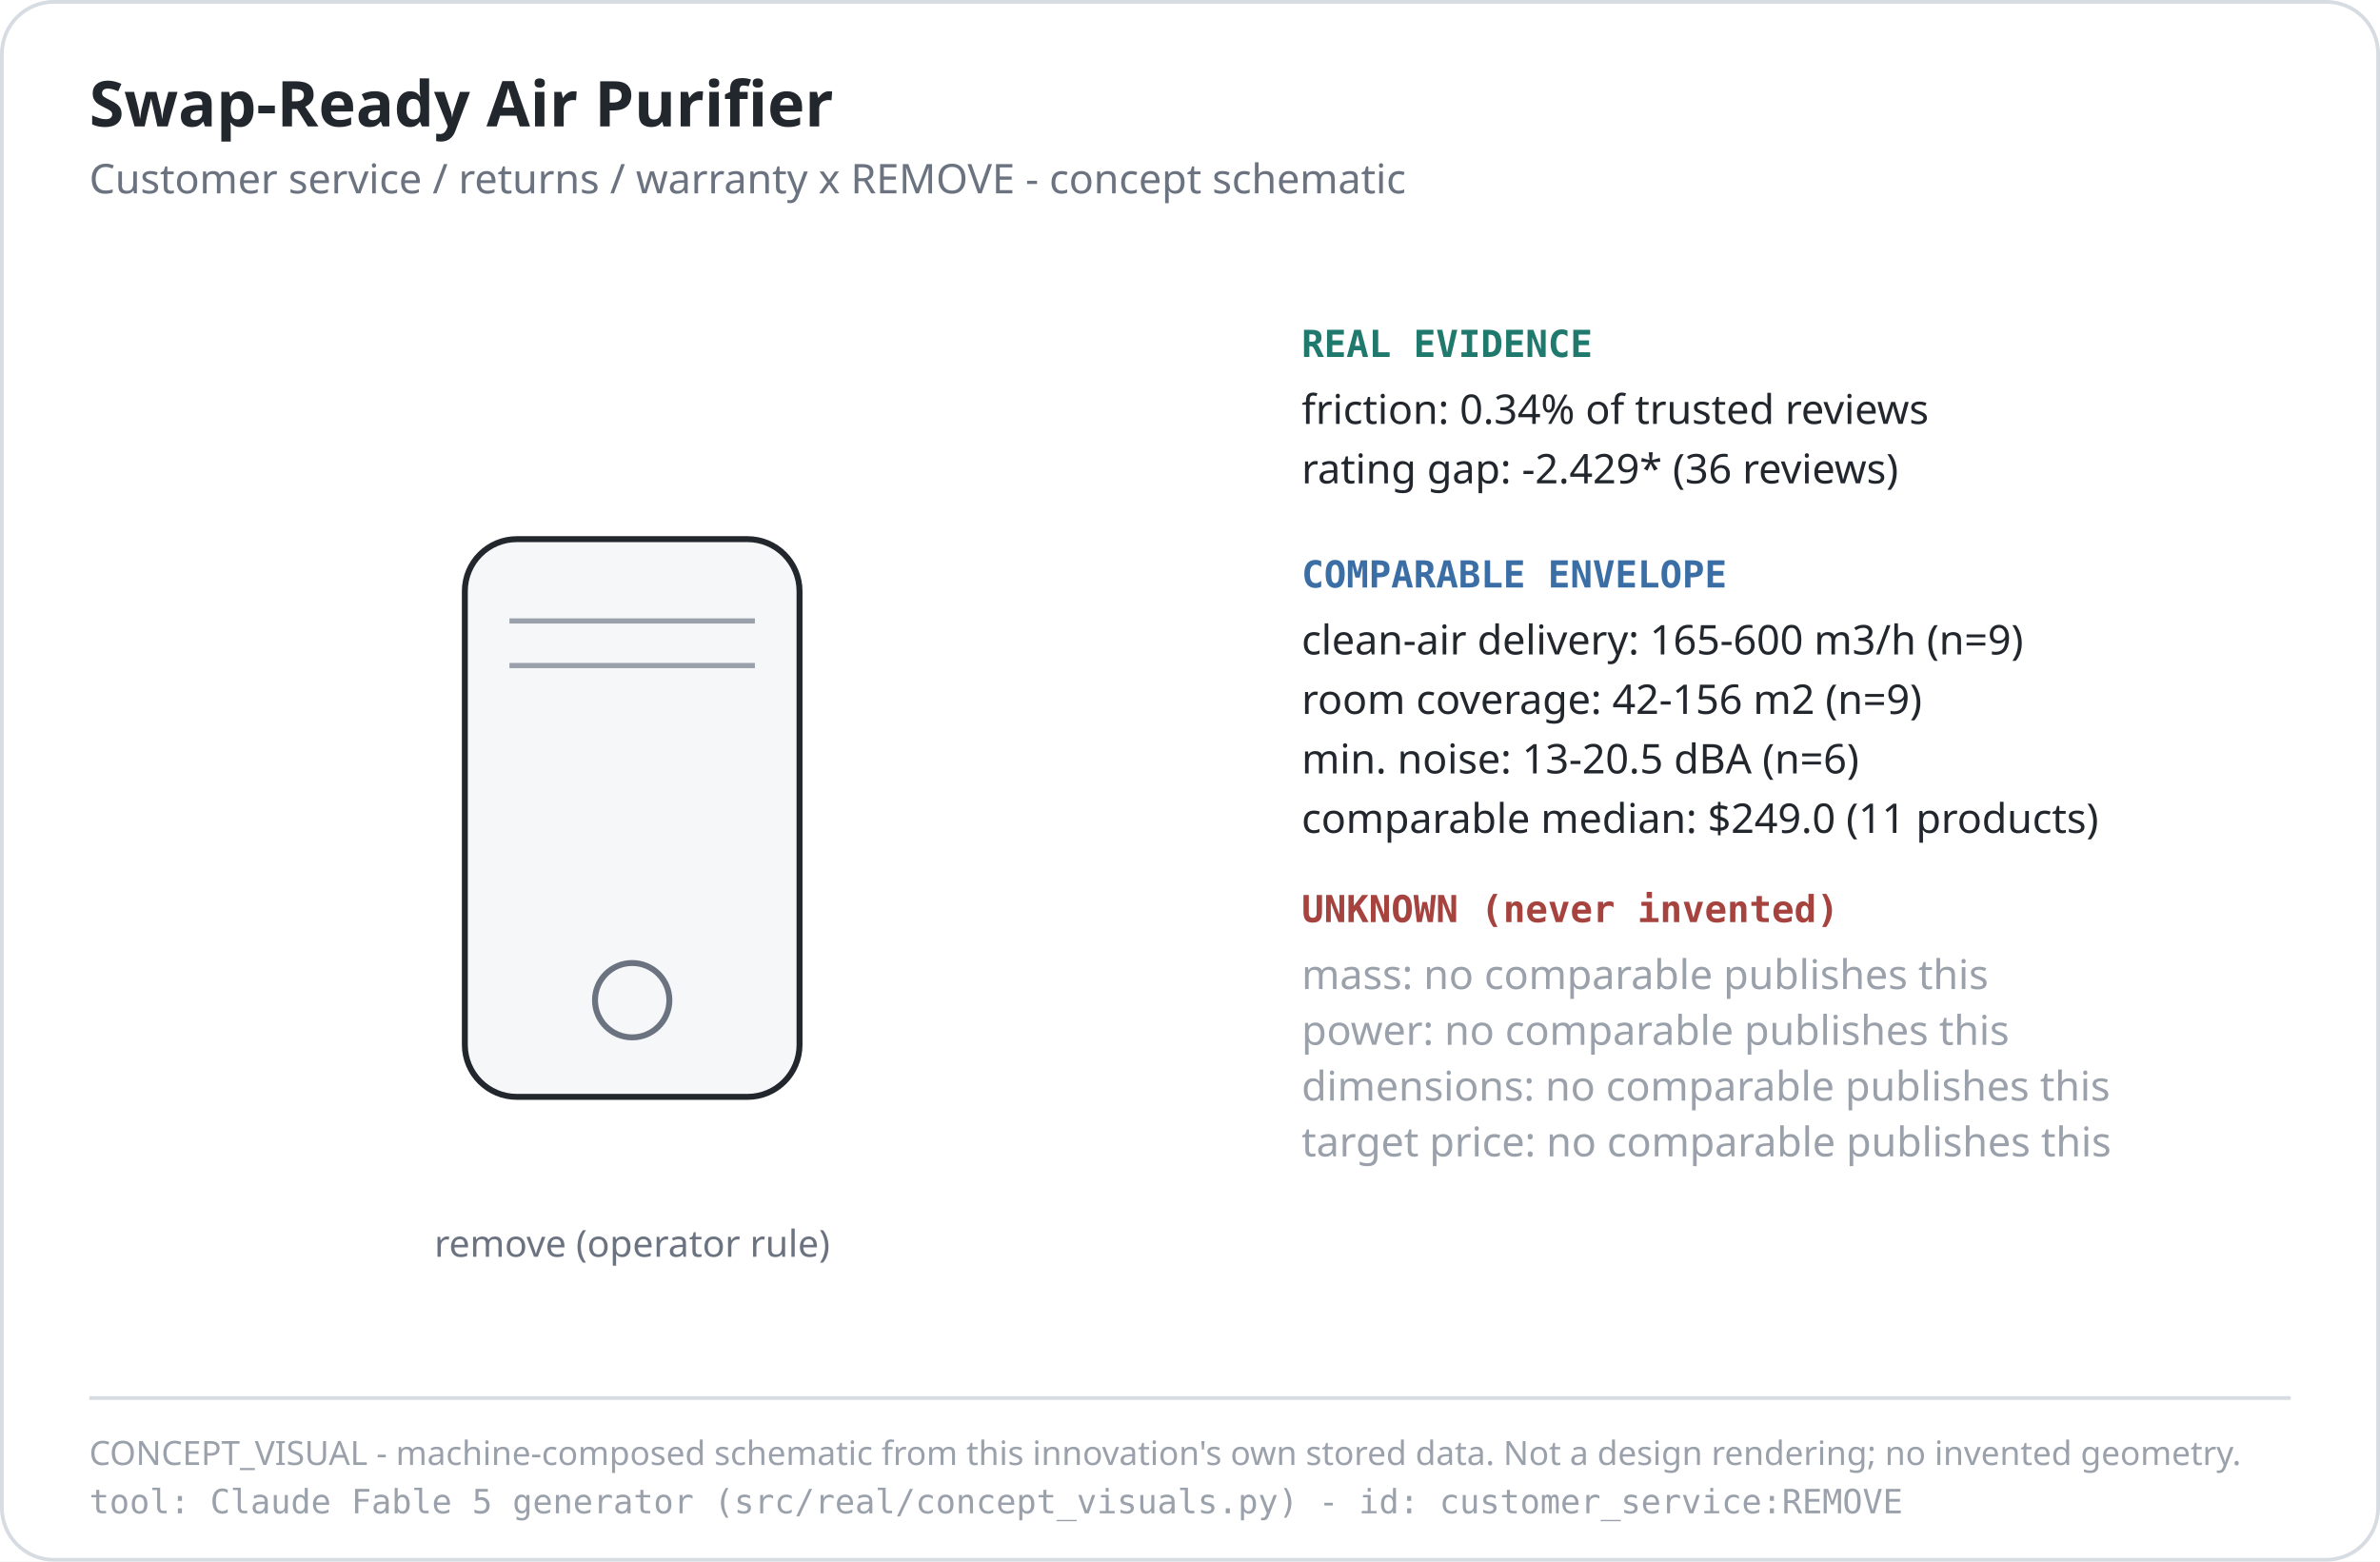
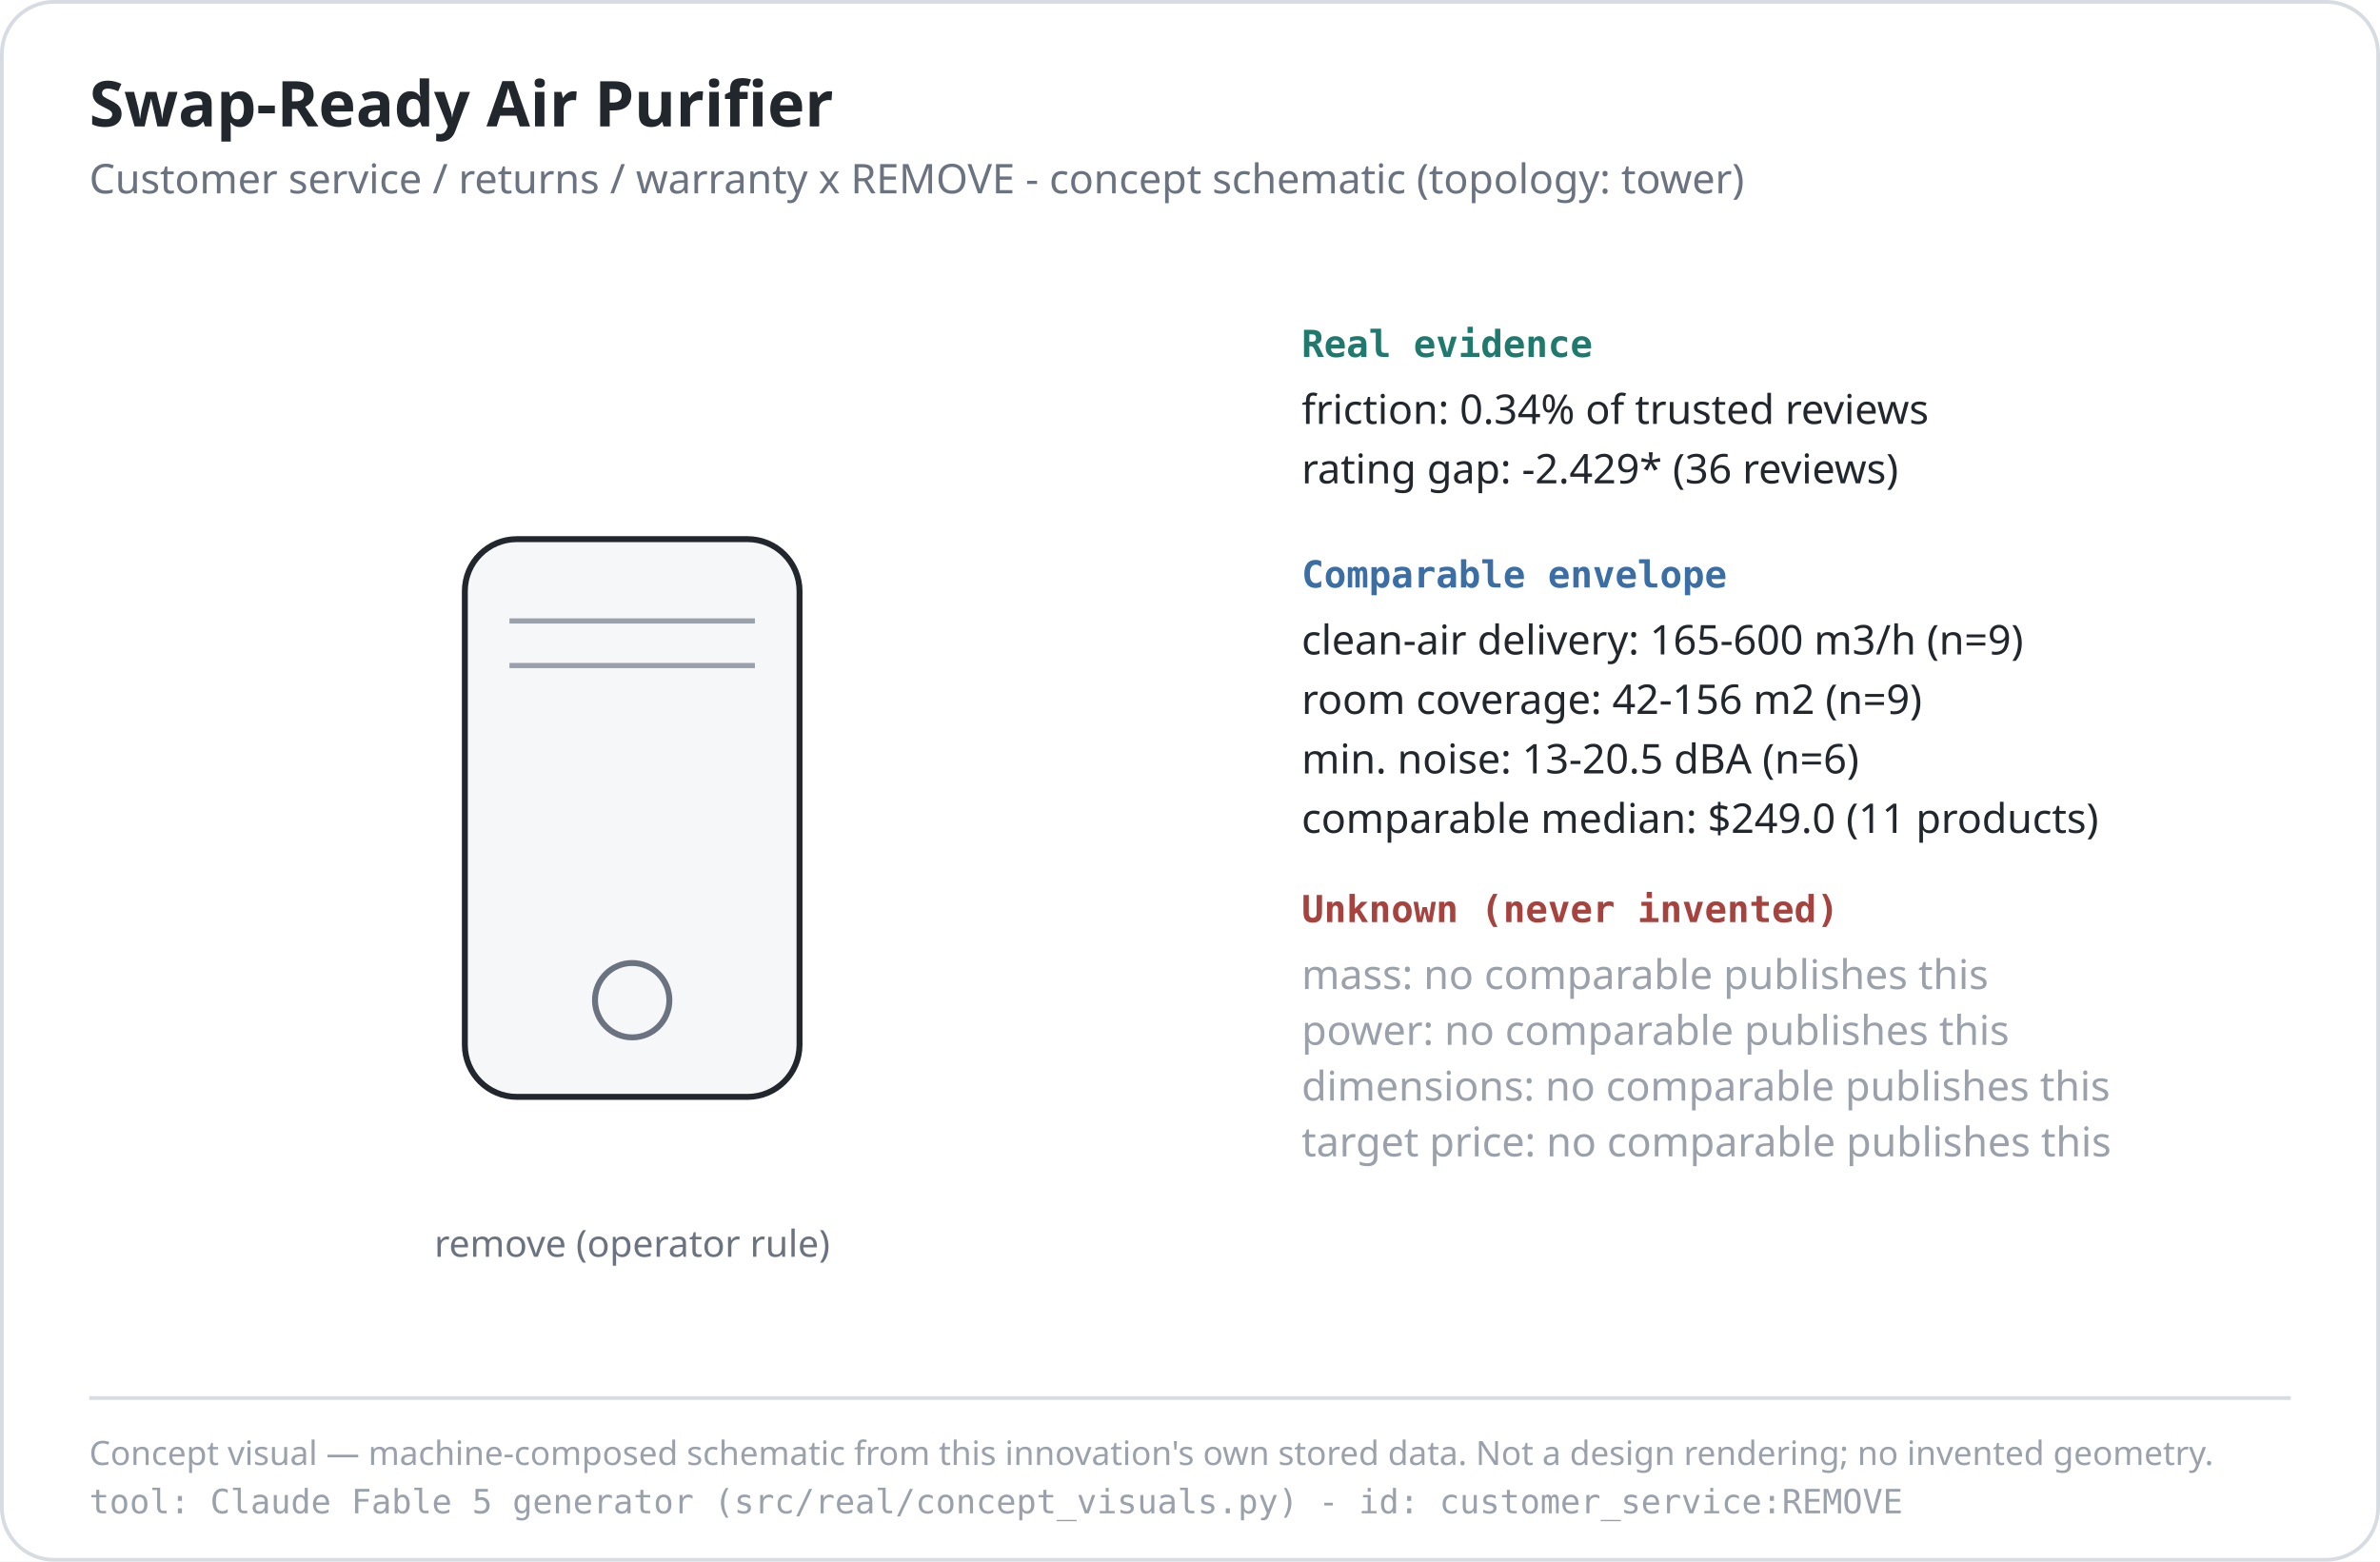
<svg xmlns="http://www.w3.org/2000/svg" viewBox="0 0 640 420" width="640" height="420">
  <rect width="640" height="420" fill="white" />
  <text x="24" y="34" font-size="17" fill="#22262d" font-family="system-ui,Segoe UI,sans-serif" font-weight="700">Swap-Ready Air Purifier</text>
-   <text x="24" y="52" font-size="11" fill="#6b7280" font-family="system-ui,Segoe UI,sans-serif">Customer service / returns / warranty x REMOVE - concept schematic</text>
+   <text x="24" y="52" font-size="11" fill="#6b7280" font-family="system-ui,Segoe UI,sans-serif">Customer service / returns / warranty x REMOVE - concept schematic (topology: tower)</text>
  <rect x="0.5" y="0.5" width="639" height="419" rx="14" fill="none" stroke="#d7dbe2" stroke-width="1" />
  <rect x="125.0" y="145.0" width="90" height="150" rx="14" fill="#f6f7f9" stroke="#22262d" stroke-width="1.6" />
  <line x1="137.0" y1="167.0" x2="203.0" y2="167.0" stroke="#9aa1ab" stroke-width="1.4" />
  <line x1="137.0" y1="179.0" x2="203.0" y2="179.0" stroke="#9aa1ab" stroke-width="1.4" />
  <circle cx="170" cy="269.0" r="10" fill="none" stroke="#6b7280" stroke-width="1.6" />
  <text x="170" y="338" font-size="10" fill="#6b7280" font-family="system-ui,Segoe UI,sans-serif" text-anchor="middle">remove (operator rule)</text>
-   <text x="350" y="96" font-size="10" fill="#1f7a6d" font-family="ui-monospace,Menlo,monospace" font-weight="700">REAL EVIDENCE</text>
+   <text x="350" y="96" font-size="10" fill="#1f7a6d" font-family="ui-monospace,Menlo,monospace" font-weight="700">Real evidence</text>
  <text x="350" y="114" font-size="11" fill="#22262d" font-family="system-ui,Segoe UI,sans-serif">friction: 0.34% of trusted reviews</text>
  <text x="350" y="130" font-size="11" fill="#22262d" font-family="system-ui,Segoe UI,sans-serif">rating gap: -2.429* (36 reviews)</text>
-   <text x="350" y="158" font-size="10" fill="#3a6ea5" font-family="ui-monospace,Menlo,monospace" font-weight="700">COMPARABLE ENVELOPE</text>
+   <text x="350" y="158" font-size="10" fill="#3a6ea5" font-family="ui-monospace,Menlo,monospace" font-weight="700">Comparable envelope</text>
  <text x="350" y="176" font-size="11" fill="#22262d" font-family="system-ui,Segoe UI,sans-serif">clean-air delivery: 165-600 m3/h (n=9)</text>
  <text x="350" y="192" font-size="11" fill="#22262d" font-family="system-ui,Segoe UI,sans-serif">room coverage: 42-156 m2 (n=9)</text>
  <text x="350" y="208" font-size="11" fill="#22262d" font-family="system-ui,Segoe UI,sans-serif">min. noise: 13-20.5 dBA (n=6)</text>
  <text x="350" y="224" font-size="11" fill="#22262d" font-family="system-ui,Segoe UI,sans-serif">comparable median: $249.0 (11 products)</text>
-   <text x="350" y="248" font-size="10" fill="#a6433f" font-family="ui-monospace,Menlo,monospace" font-weight="700">UNKNOWN (never invented)</text>
+   <text x="350" y="248" font-size="10" fill="#a6433f" font-family="ui-monospace,Menlo,monospace" font-weight="700">Unknown (never invented)</text>
  <text x="350" y="266" font-size="11" fill="#9aa1ab" font-family="system-ui,Segoe UI,sans-serif">mass: no comparable publishes this</text>
  <text x="350" y="281" font-size="11" fill="#9aa1ab" font-family="system-ui,Segoe UI,sans-serif">power: no comparable publishes this</text>
  <text x="350" y="296" font-size="11" fill="#9aa1ab" font-family="system-ui,Segoe UI,sans-serif">dimensions: no comparable publishes this</text>
  <text x="350" y="311" font-size="11" fill="#9aa1ab" font-family="system-ui,Segoe UI,sans-serif">target price: no comparable publishes this</text>
  <line x1="24" y1="376" x2="616" y2="376" stroke="#d7dbe2" stroke-width="1" />
-   <text x="24" y="394" font-size="9" fill="#9aa1ab" font-family="system-ui,Segoe UI,sans-serif">CONCEPT_VISUAL - machine-composed schematic from this innovation's own stored data. Not a design rendering; no invented geometry.</text>
+   <text x="24" y="394" font-size="9" fill="#9aa1ab" font-family="system-ui,Segoe UI,sans-serif">Concept visual — machine-composed schematic from this innovation's own stored data. Not a design rendering; no invented geometry.</text>
  <text x="24" y="407" font-size="9" fill="#9aa1ab" font-family="ui-monospace,Menlo,monospace">tool: Claude Fable 5 generator (src/real/concept_visuals.py) - id: customer_service:REMOVE</text>
</svg>
